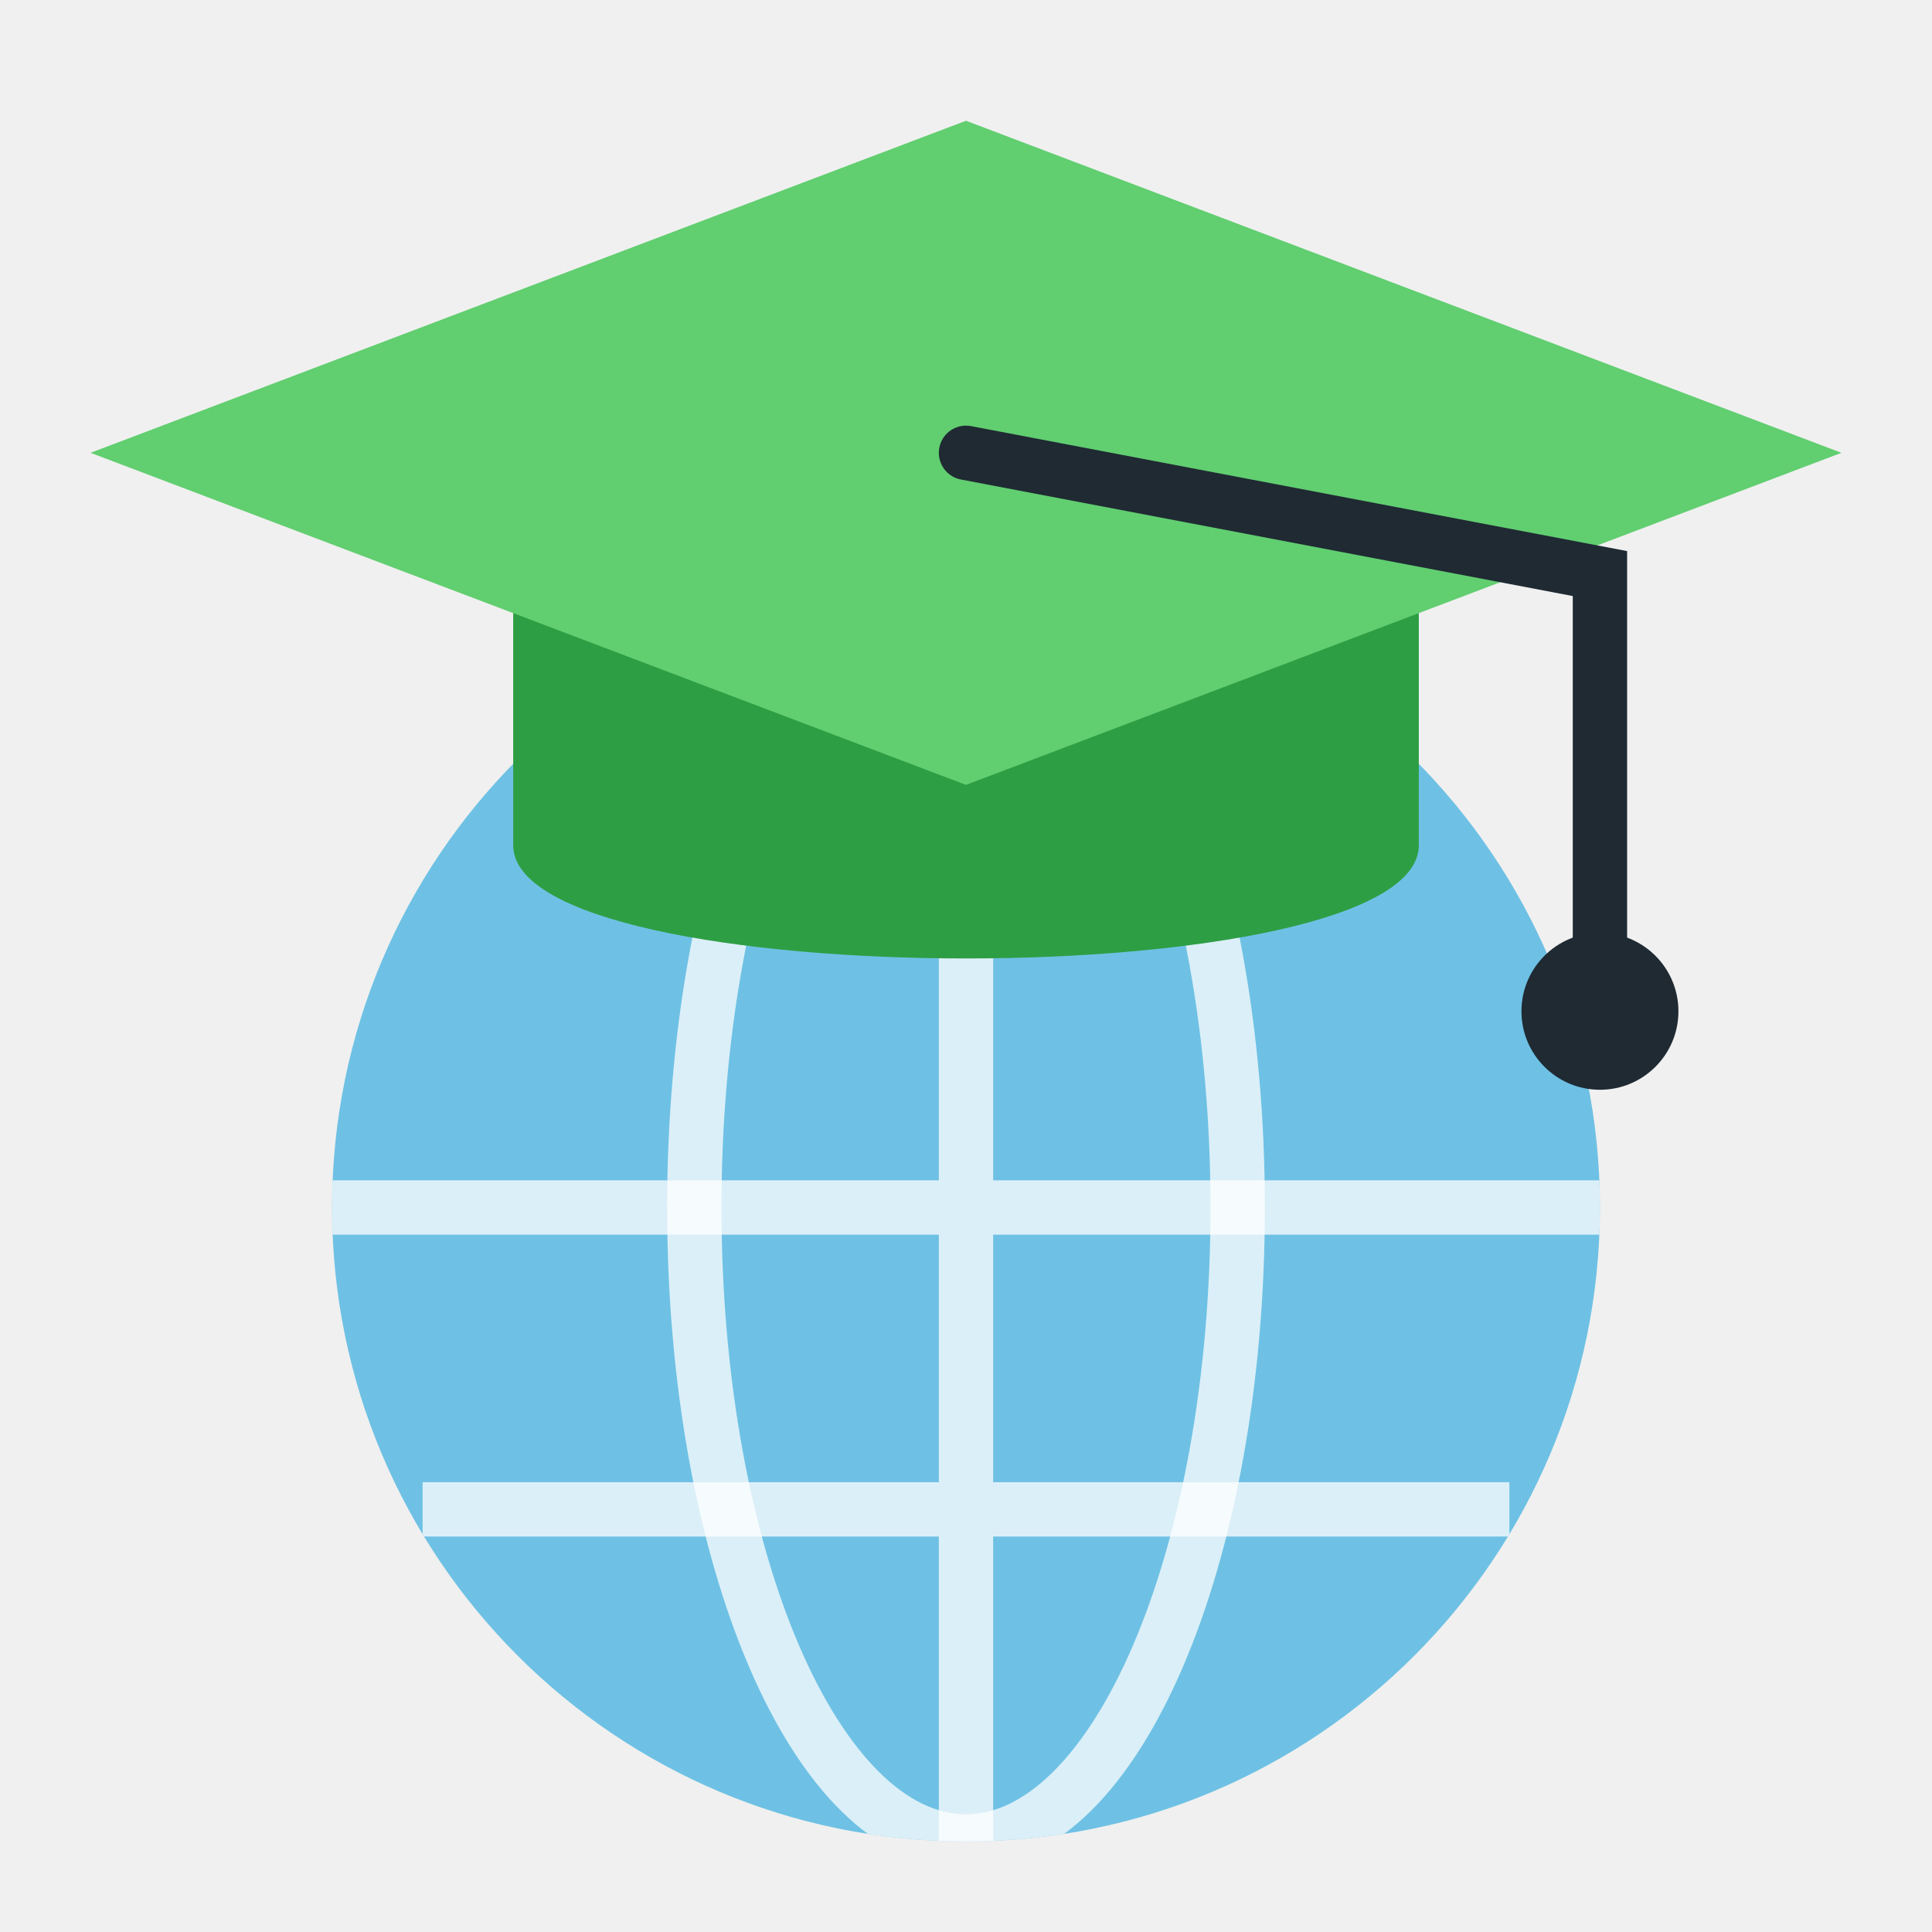
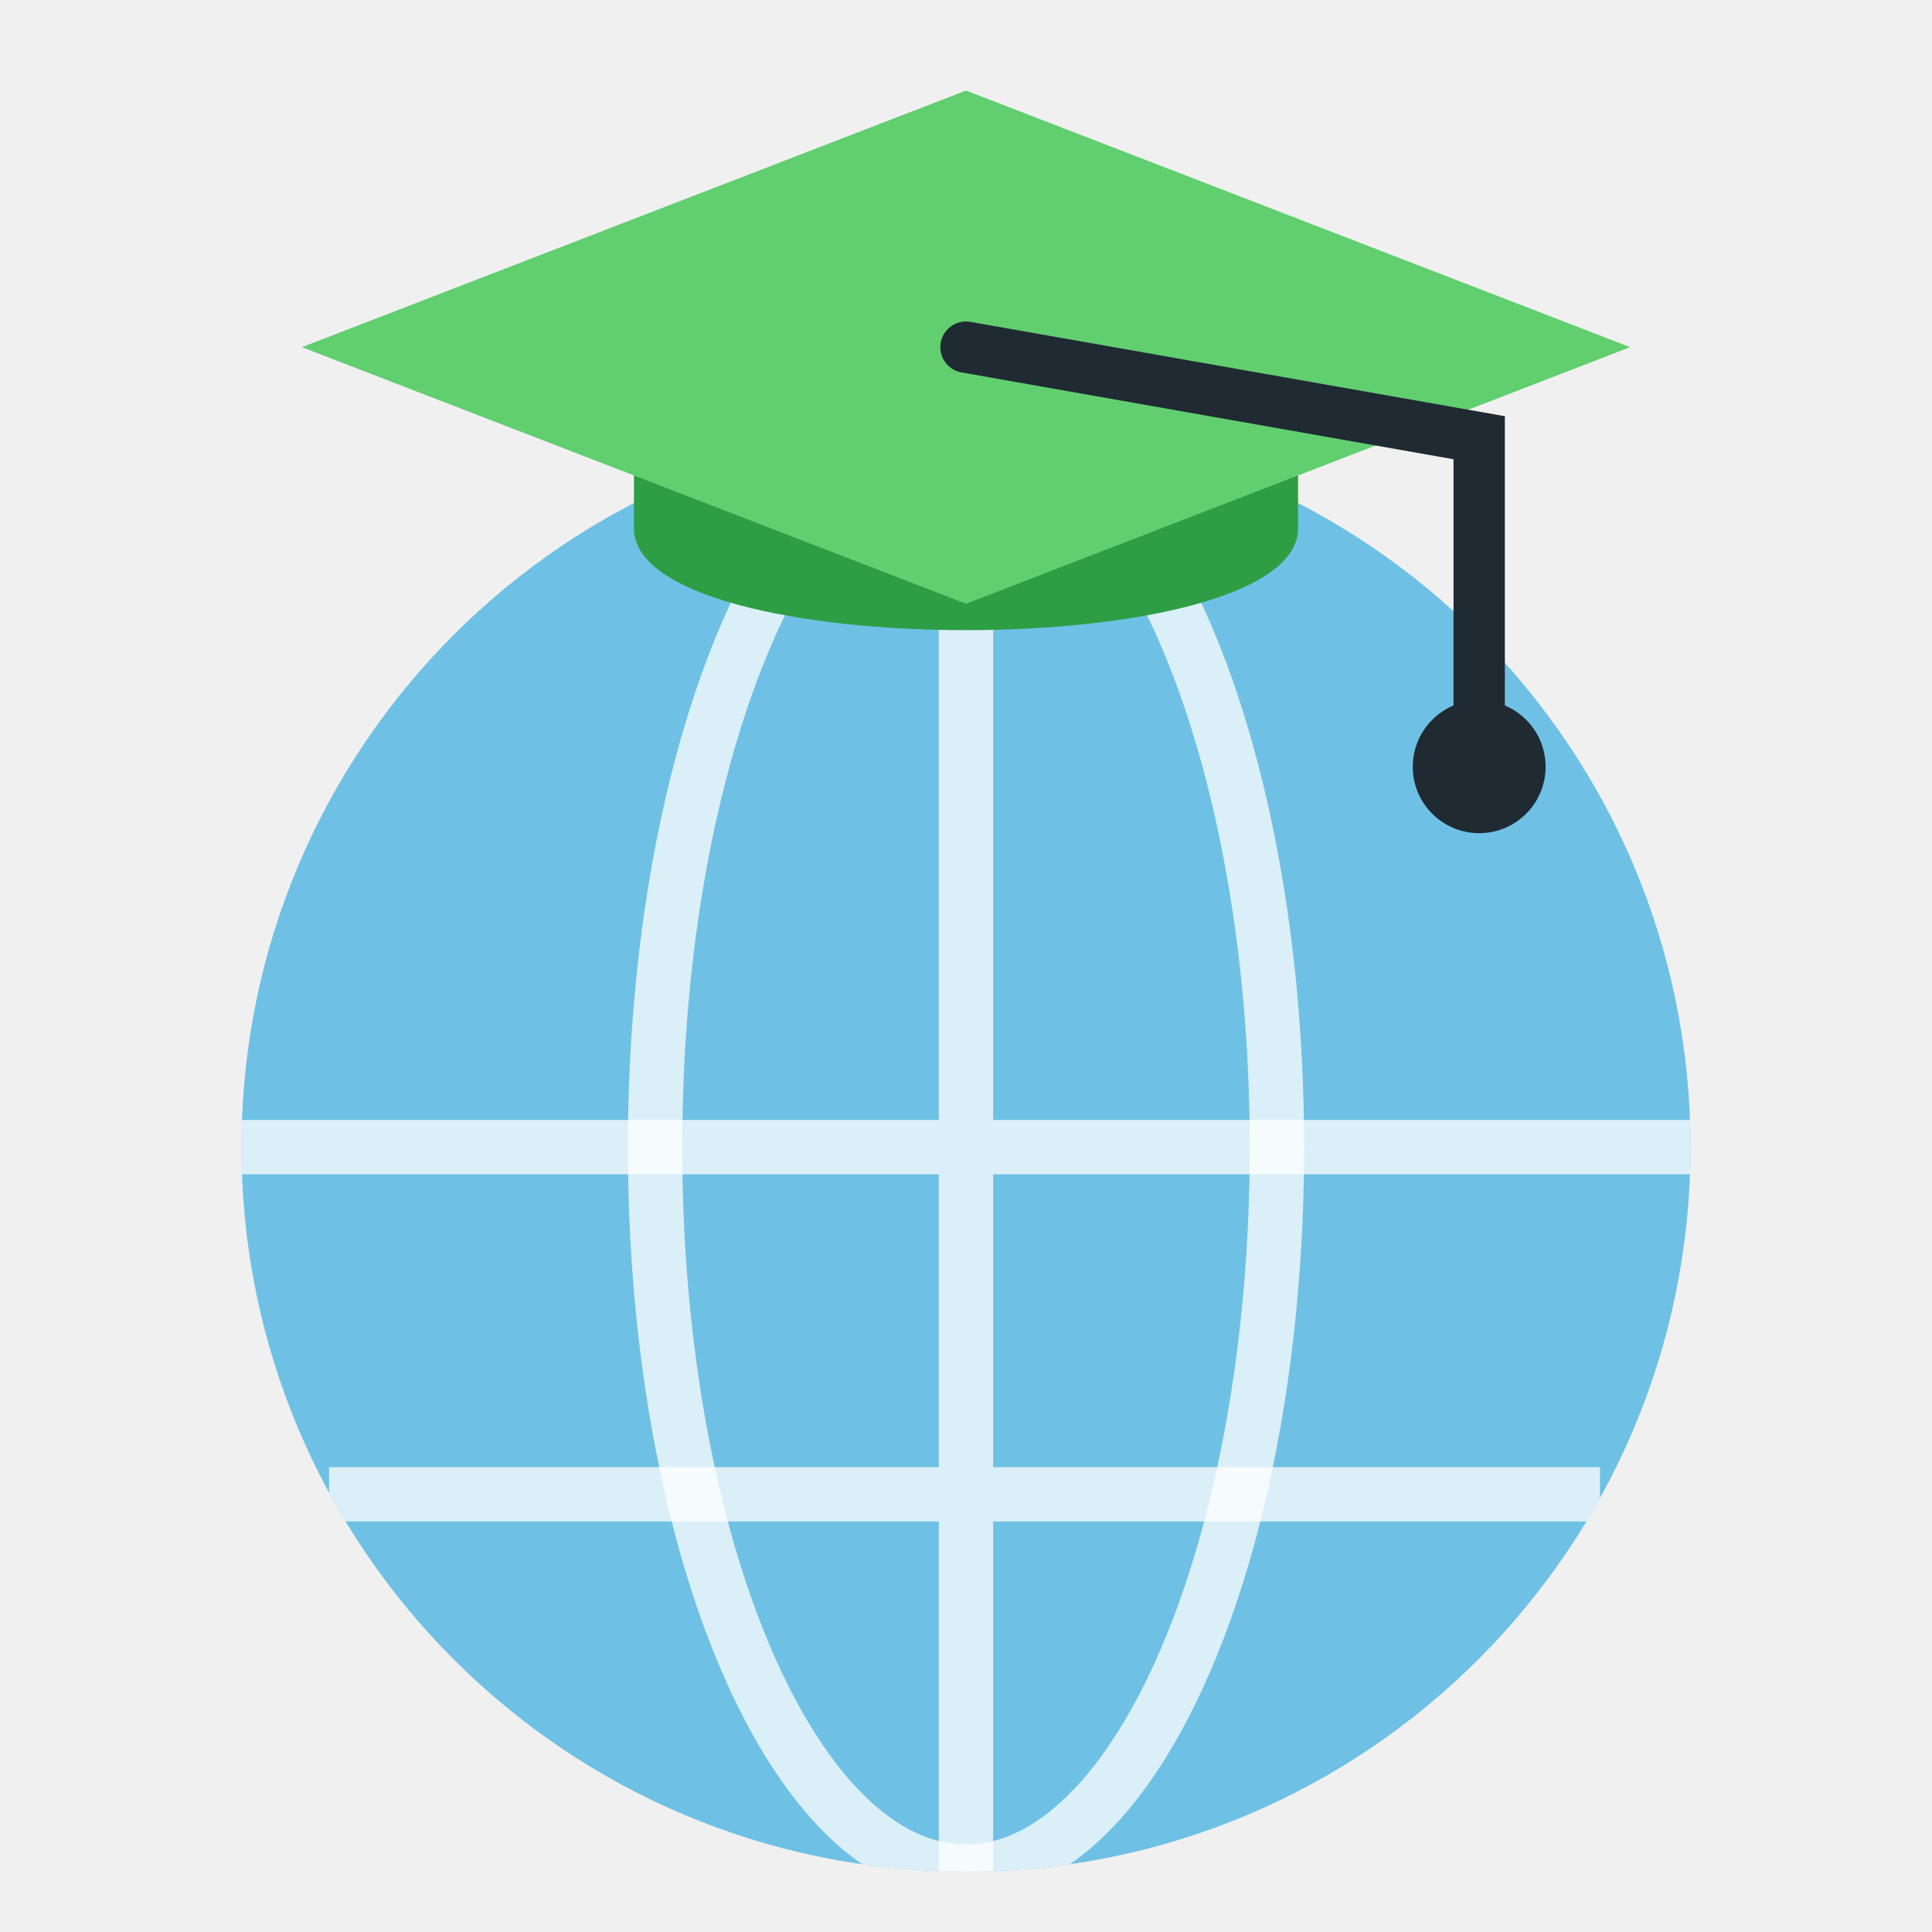
<svg xmlns="http://www.w3.org/2000/svg" viewBox="0 0 64 64" role="img" aria-label="Centro Latino de Capacitación">
  <defs>
    <clipPath id="gc">
-       <circle cx="32" cy="40" r="21" />
+       <circle cx="32" cy="38" r="24" />
    </clipPath>
  </defs>
-   <circle cx="32" cy="40" r="21" fill="#6EC1E4" />
+   <circle cx="32" cy="38" r="24" fill="#6EC1E4" />
  <g clip-path="url(#gc)" fill="none" stroke="#fff" stroke-width="1.8" stroke-opacity=".75">
-     <ellipse cx="32" cy="40" rx="9" ry="21" />
-     <path d="M32 19v42M11 40h42M14 50h36" />
+     <ellipse cx="32" cy="38" rx="10.3" ry="24" />
+     <path d="M32 14v48M8 38h48M10.9 49.5h42.1" />
  </g>
-   <path d="M17 19V28C17 33 47 33 47 28V19Z" fill="#2E9E44" />
-   <path d="M32 4L61 15L32 26L3 15Z" fill="#61CE70" />
-   <path d="M32 15L53 19V32" fill="none" stroke="#1F2A33" stroke-width="1.8" stroke-linecap="round" />
-   <circle cx="53" cy="33.5" r="2.6" fill="#1F2A33" />
+   <path d="M21.0 12.5V17.5C21.0 22.0 43.0 22.0 43.0 17.5V12.5Z" fill="#2E9E44" />
+   <path d="M32 3L54.0 11.5L32 20L10.0 11.5Z" fill="#61CE70" />
+   <path d="M32 11.5L49 14.5V24" fill="none" stroke="#1F2A33" stroke-width="1.7" stroke-linecap="round" />
+   <circle cx="49" cy="25.4" r="2.2" fill="#1F2A33" />
</svg>
